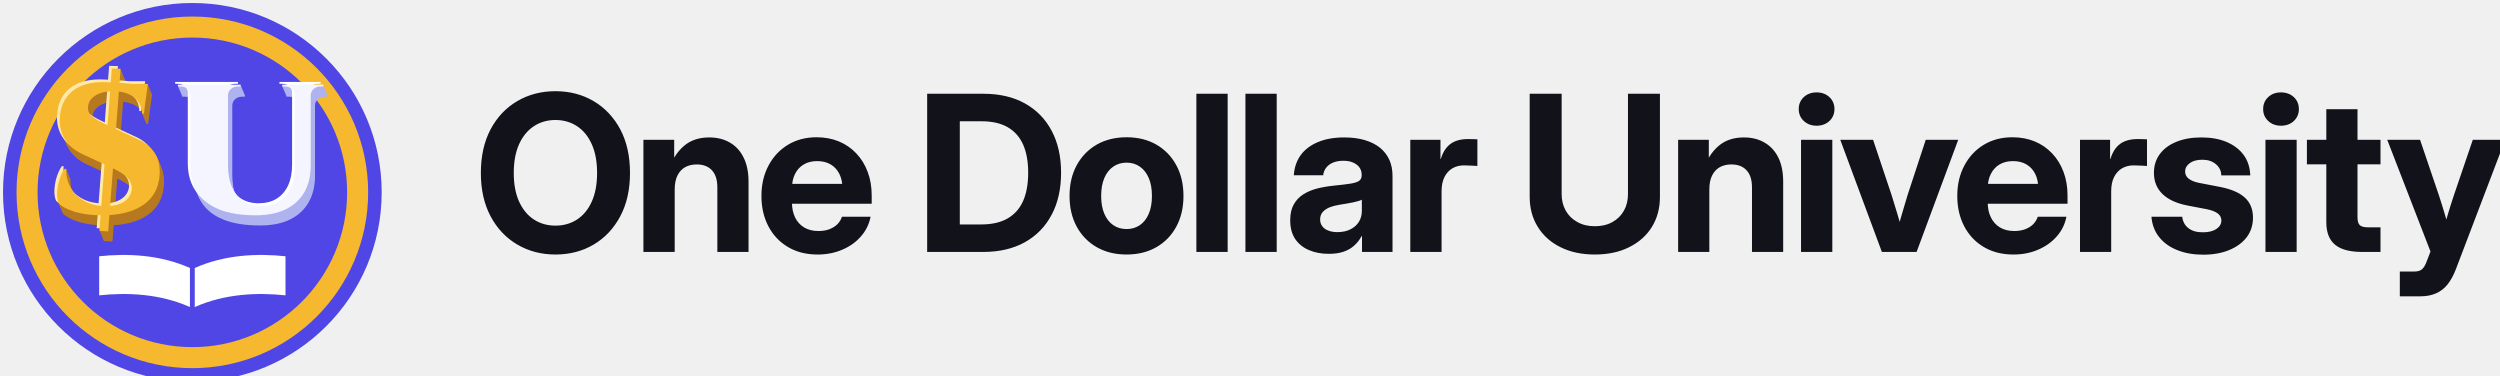
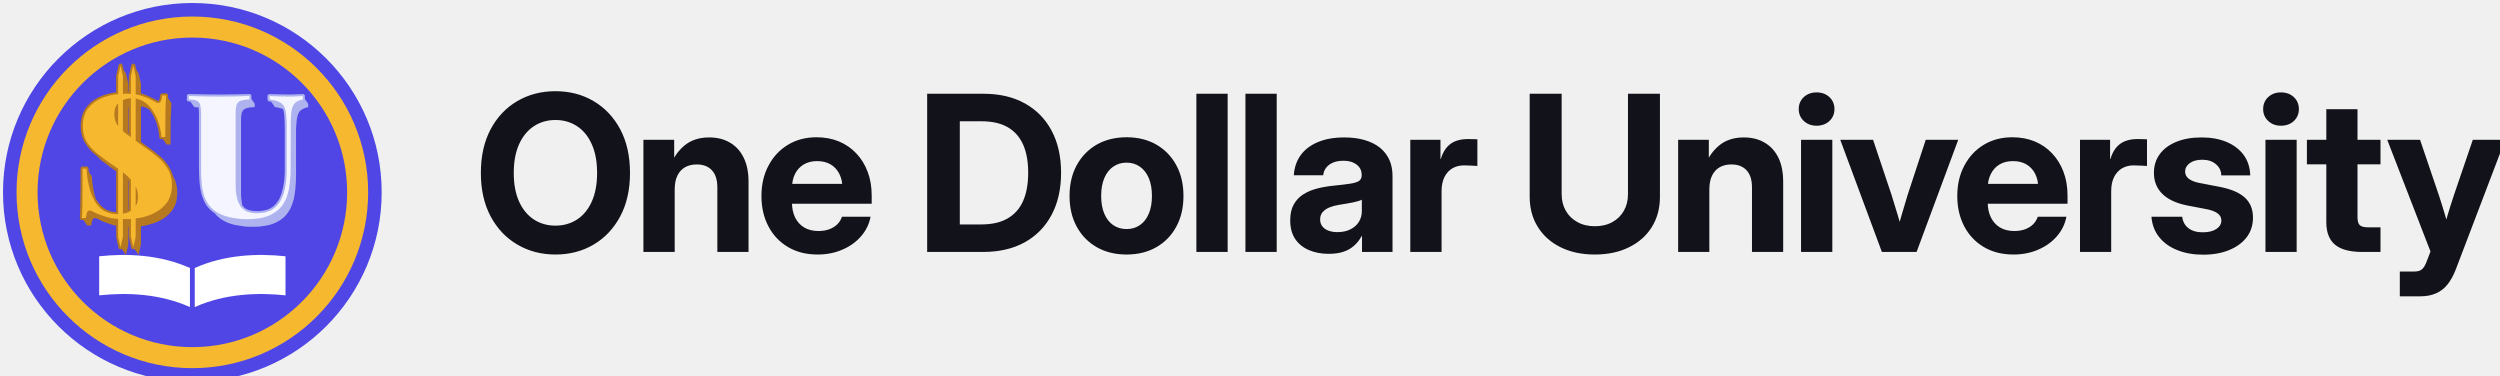
<svg xmlns="http://www.w3.org/2000/svg" viewBox="0 0 266.19 40" width="266.19" height="40">
  <g transform="translate(0 0) scale(0.16)">
    <circle cx="128" cy="128" r="126" fill="#4F46E5" />
    <circle cx="128" cy="128" r="110" fill="none" stroke="#F5B82E" stroke-width="14" />
-     <path d="M71.18 61.41Q73.86 61.41 78.37 61.66Q82.87 61.9 87.74 62.33Q92.61 62.75 96.26 63.18Q99.92 63.6 101.01 64.09L98.58 82.48H97.36Q97.36 75.78 92.18 71.64Q87.01 67.5 78 67.5Q73.01 67.5 69.42 68.84Q65.83 70.18 63.76 72.43Q61.69 74.68 61.44 77.73Q61.08 82.11 64.42 84.55Q67.77 86.98 72.28 89.05L95.05 99.64Q101.86 102.69 105.76 108.53Q109.66 114.38 109.05 123.26Q108.2 136.29 98.15 143.17Q88.11 150.05 70.82 150.05Q60.22 150.05 52.68 147.74Q45.13 145.42 41.96 142.14Q40.62 139.09 40.87 134.71Q41.11 130.33 42.51 126Q43.91 121.68 45.86 119.12H46.95Q46.59 125.45 49.63 131.18Q52.68 136.9 58.76 140.43Q64.85 143.96 73.37 143.96Q79.22 143.96 83.05 142.26Q86.89 140.55 88.71 137.81Q90.54 135.07 90.54 132.03Q90.54 128.13 87.56 124.97Q84.58 121.8 77.64 118.64L57.79 109.38Q49.39 105.49 45.55 98.67Q41.72 91.85 42.81 83.21Q43.67 76.15 47.32 71.27Q50.97 66.4 57 63.91Q63.02 61.41 71.18 61.41ZM101.26 62.63 100.89 65.19H83.24V62.63ZM77.27 52.4 83.11 52.53 74.83 160.76 68.99 160.4Z" fill="#B7791F" />
-     <path d="M70.87 60.66Q73.54 60.66 78.05 60.9Q82.55 61.15 87.42 61.57Q92.29 62 95.95 62.43Q99.6 62.85 100.7 63.34L98.26 81.72H97.04Q97.04 75.03 91.87 70.89Q86.69 66.75 77.68 66.75Q72.69 66.75 69.1 68.09Q65.51 69.43 63.44 71.68Q61.37 73.93 61.13 76.98Q60.76 81.36 64.11 83.79Q67.46 86.23 71.96 88.3L94.73 98.89Q101.55 101.93 105.44 107.78Q109.34 113.62 108.73 122.51Q107.88 135.54 97.83 142.42Q87.79 149.3 70.5 149.3Q59.91 149.3 52.36 146.98Q44.81 144.67 41.65 141.38Q40.31 138.34 40.55 133.96Q40.79 129.57 42.19 125.25Q43.59 120.93 45.54 118.37H46.64Q46.27 124.7 49.32 130.42Q52.36 136.15 58.45 139.68Q64.54 143.21 73.06 143.21Q78.9 143.21 82.74 141.5Q86.57 139.8 88.4 137.06Q90.22 134.32 90.22 131.28Q90.22 127.38 87.24 124.22Q84.26 121.05 77.32 117.88L57.47 108.63Q49.07 104.73 45.24 97.92Q41.4 91.1 42.5 82.45Q43.35 75.39 47 70.52Q50.66 65.65 56.68 63.16Q62.71 60.66 70.87 60.66ZM100.94 61.88 100.57 64.43H82.92V61.88ZM76.95 51.65 82.8 51.77 74.52 160.01 68.67 159.65Z" fill="#B7791F" />
-     <path d="M70.55 59.91Q73.23 59.91 77.73 60.15Q82.24 60.39 87.11 60.82Q91.98 61.25 95.63 61.67Q99.28 62.1 100.38 62.59L97.94 80.97H96.73Q96.73 74.27 91.55 70.14Q86.38 66 77.37 66Q72.38 66 68.78 67.33Q65.19 68.67 63.12 70.93Q61.05 73.18 60.81 76.22Q60.44 80.61 63.79 83.04Q67.14 85.48 71.65 87.55L94.41 98.14Q101.23 101.18 105.13 107.03Q109.02 112.87 108.42 121.76Q107.56 134.79 97.52 141.66Q87.47 148.54 70.18 148.54Q59.59 148.54 52.04 146.23Q44.5 143.92 41.33 140.63Q39.99 137.59 40.23 133.2Q40.48 128.82 41.88 124.5Q43.28 120.18 45.23 117.62H46.32Q45.96 123.95 49 129.67Q52.04 135.39 58.13 138.93Q64.22 142.46 72.74 142.46Q78.59 142.46 82.42 140.75Q86.26 139.05 88.08 136.31Q89.91 133.57 89.91 130.52Q89.91 126.63 86.93 123.46Q83.94 120.3 77 117.13L57.16 107.88Q48.76 103.98 44.92 97.16Q41.09 90.35 42.18 81.7Q43.03 74.64 46.69 69.77Q50.34 64.9 56.37 62.4Q62.39 59.91 70.55 59.91ZM100.62 61.13 100.26 63.68H82.6V61.13ZM76.64 50.9 82.48 51.02 74.2 159.26 68.36 158.89Z" fill="#B7791F" />
-     <path d="M70.23 59.16Q72.91 59.16 77.42 59.4Q81.92 59.64 86.79 60.07Q91.66 60.49 95.32 60.92Q98.97 61.35 100.06 61.83L97.63 80.22H96.41Q96.41 73.52 91.24 69.38Q86.06 65.24 77.05 65.24Q72.06 65.24 68.47 66.58Q64.88 67.92 62.81 70.17Q60.74 72.43 60.49 75.47Q60.13 79.85 63.48 82.29Q66.83 84.72 71.33 86.79L94.1 97.39Q100.92 100.43 104.81 106.27Q108.71 112.12 108.1 121.01Q107.25 134.03 97.2 140.91Q87.16 147.79 69.87 147.79Q59.28 147.79 51.73 145.48Q44.18 143.16 41.01 139.88Q39.67 136.83 39.92 132.45Q40.16 128.07 41.56 123.75Q42.96 119.42 44.91 116.87H46.01Q45.64 123.2 48.68 128.92Q51.73 134.64 57.82 138.17Q63.9 141.7 72.43 141.7Q78.27 141.7 82.1 140Q85.94 138.29 87.77 135.56Q89.59 132.82 89.59 129.77Q89.59 125.88 86.61 122.71Q83.63 119.54 76.69 116.38L56.84 107.13Q48.44 103.23 44.61 96.41Q40.77 89.59 41.87 80.95Q42.72 73.89 46.37 69.02Q50.02 64.15 56.05 61.65Q62.08 59.16 70.23 59.16ZM100.31 60.37 99.94 62.93H82.29V60.37ZM76.32 50.15 82.17 50.27 73.89 158.51 68.04 158.14Z" fill="#B7791F" />
-     <path d="M69.92 58.4Q72.6 58.4 77.1 58.65Q81.61 58.89 86.48 59.32Q91.35 59.74 95 60.17Q98.65 60.59 99.75 61.08L97.31 79.47H96.09Q96.09 72.77 90.92 68.63Q85.75 64.49 76.74 64.49Q71.74 64.49 68.15 65.83Q64.56 67.17 62.49 69.42Q60.42 71.67 60.18 74.72Q59.81 79.1 63.16 81.54Q66.51 83.97 71.01 86.04L93.78 96.63Q100.6 99.68 104.5 105.52Q108.39 111.37 107.78 120.25Q106.93 133.28 96.89 140.16Q86.84 147.04 69.55 147.04Q58.96 147.04 51.41 144.73Q43.86 142.41 40.7 139.13Q39.36 136.08 39.6 131.7Q39.85 127.32 41.25 122.99Q42.65 118.67 44.59 116.11H45.69Q45.32 122.44 48.37 128.17Q51.41 133.89 57.5 137.42Q63.59 140.95 72.11 140.95Q77.95 140.95 81.79 139.25Q85.62 137.54 87.45 134.8Q89.28 132.06 89.28 129.02Q89.28 125.12 86.29 121.96Q83.31 118.79 76.37 115.63L56.53 106.37Q48.12 102.48 44.29 95.66Q40.45 88.84 41.55 80.2Q42.4 73.14 46.05 68.26Q49.71 63.39 55.73 60.9Q61.76 58.4 69.92 58.4ZM99.99 59.62 99.63 62.18H81.97V59.62ZM76.01 49.39 81.85 49.52 73.57 157.75 67.73 157.39Z" fill="#B7791F" />
-     <path d="M69.6 57.65Q72.28 57.65 76.79 57.89Q81.29 58.14 86.16 58.56Q91.03 58.99 94.68 59.42Q98.34 59.84 99.43 60.33L97 78.71H95.78Q95.78 72.02 90.6 67.88Q85.43 63.74 76.42 63.74Q71.43 63.74 67.84 65.08Q64.24 66.42 62.18 68.67Q60.11 70.92 59.86 73.97Q59.5 78.35 62.84 80.78Q66.19 83.22 70.7 85.29L93.47 95.88Q100.28 98.92 104.18 104.77Q108.08 110.61 107.47 119.5Q106.61 132.53 96.57 139.41Q86.53 146.29 69.24 146.29Q58.64 146.29 51.1 143.97Q43.55 141.66 40.38 138.37Q39.04 135.33 39.29 130.95Q39.53 126.56 40.93 122.24Q42.33 117.92 44.28 115.36H45.37Q45.01 121.69 48.05 127.41Q51.1 133.14 57.18 136.67Q63.27 140.2 71.79 140.2Q77.64 140.2 81.47 138.49Q85.31 136.79 87.13 134.05Q88.96 131.31 88.96 128.27Q88.96 124.37 85.98 121.21Q82.99 118.04 76.05 114.87L56.21 105.62Q47.81 101.72 43.97 94.91Q40.14 88.09 41.23 79.44Q42.09 72.38 45.74 67.51Q49.39 62.64 55.42 60.15Q61.44 57.65 69.6 57.65ZM99.67 58.87 99.31 61.42H81.66V58.87ZM75.69 48.64 81.53 48.76 73.25 157 67.41 156.64Z" fill="#B7791F" />
-     <path d="M69.29 56.9Q71.96 56.9 76.47 57.14Q80.97 57.38 85.84 57.81Q90.71 58.24 94.37 58.66Q98.02 59.09 99.12 59.58L96.68 77.96H95.46Q95.46 71.26 90.29 67.13Q85.11 62.99 76.1 62.99Q71.11 62.99 67.52 64.32Q63.93 65.66 61.86 67.92Q59.79 70.17 59.55 73.21Q59.18 77.6 62.53 80.03Q65.88 82.47 70.38 84.54L93.15 95.13Q99.97 98.17 103.86 104.02Q107.76 109.86 107.15 118.75Q106.3 131.78 96.25 138.65Q86.21 145.53 68.92 145.53Q58.33 145.53 50.78 143.22Q43.23 140.91 40.07 137.62Q38.73 134.58 38.97 130.19Q39.21 125.81 40.61 121.49Q42.01 117.17 43.96 114.61H45.06Q44.69 120.94 47.74 126.66Q50.78 132.38 56.87 135.92Q62.95 139.45 71.48 139.45Q77.32 139.45 81.16 137.74Q84.99 136.04 86.82 133.3Q88.64 130.56 88.64 127.51Q88.64 123.62 85.66 120.45Q82.68 117.29 75.74 114.12L55.89 104.87Q47.49 100.97 43.66 94.15Q39.82 87.34 40.92 78.69Q41.77 71.63 45.42 66.76Q49.07 61.89 55.1 59.39Q61.13 56.9 69.29 56.9ZM99.36 58.12 98.99 60.67H81.34V58.12ZM75.37 47.89 81.22 48.01 72.94 156.25 67.09 155.88Z" fill="#B7791F" />
-     <path d="M68.97 56.15Q71.65 56.15 76.15 56.39Q80.66 56.63 85.53 57.06Q90.4 57.48 94.05 57.91Q97.7 58.34 98.8 58.82L96.36 77.21H95.15Q95.15 70.51 89.97 66.37Q84.8 62.23 75.79 62.23Q70.8 62.23 67.2 63.57Q63.61 64.91 61.54 67.16Q59.47 69.42 59.23 72.46Q58.86 76.84 62.21 79.28Q65.56 81.71 70.07 83.78L92.83 94.38Q99.65 97.42 103.55 103.26Q107.44 109.11 106.84 118Q105.98 131.02 95.94 137.9Q85.89 144.78 68.6 144.78Q58.01 144.78 50.46 142.47Q42.91 140.15 39.75 136.87Q38.41 133.82 38.65 129.44Q38.9 125.06 40.3 120.74Q41.7 116.41 43.65 113.86H44.74Q44.38 120.19 47.42 125.91Q50.46 131.63 56.55 135.16Q62.64 138.69 71.16 138.69Q77.01 138.69 80.84 136.99Q84.68 135.28 86.5 132.55Q88.33 129.81 88.33 126.76Q88.33 122.87 85.35 119.7Q82.36 116.53 75.42 113.37L55.58 104.12Q47.18 100.22 43.34 93.4Q39.51 86.58 40.6 77.94Q41.45 70.88 45.11 66.01Q48.76 61.14 54.79 58.64Q60.81 56.15 68.97 56.15ZM99.04 57.36 98.68 59.92H81.02V57.36ZM75.06 47.14 80.9 47.26 72.62 155.5 66.78 155.13Z" fill="#B7791F" />
-     <path d="M68.65 55.39Q71.33 55.39 75.84 55.64Q80.34 55.88 85.21 56.31Q90.08 56.73 93.73 57.16Q97.39 57.58 98.48 58.07L96.05 76.46H94.83Q94.83 69.76 89.66 65.62Q84.48 61.48 75.47 61.48Q70.48 61.48 66.89 62.82Q63.3 64.16 61.23 66.41Q59.16 68.66 58.91 71.71Q58.55 76.09 61.9 78.53Q65.24 80.96 69.75 83.03L92.52 93.62Q99.34 96.67 103.23 102.51Q107.13 108.36 106.52 117.24Q105.67 130.27 95.62 137.15Q85.58 144.03 68.29 144.03Q57.7 144.03 50.15 141.72Q42.6 139.4 39.43 136.12Q38.09 133.07 38.34 128.69Q38.58 124.31 39.98 119.98Q41.38 115.66 43.33 113.1H44.43Q44.06 119.43 47.1 125.16Q50.15 130.88 56.24 134.41Q62.32 137.94 70.85 137.94Q76.69 137.94 80.52 136.24Q84.36 134.53 86.19 131.79Q88.01 129.05 88.01 126.01Q88.01 122.11 85.03 118.95Q82.05 115.78 75.11 112.62L55.26 103.36Q46.86 99.47 43.02 92.65Q39.19 85.83 40.29 77.19Q41.14 70.13 44.79 65.25Q48.44 60.38 54.47 57.89Q60.5 55.39 68.65 55.39ZM98.73 56.61 98.36 59.17H80.71V56.61ZM74.74 46.38 80.59 46.51 72.31 154.74 66.46 154.38Z" fill="#B7791F" />
-     <path d="M66.53 52.83Q69.21 52.83 73.72 53.08Q78.22 53.32 83.09 53.75Q87.96 54.17 91.61 54.6Q95.27 55.03 96.36 55.51L93.93 73.9H92.71Q92.71 67.2 87.53 63.06Q82.36 58.92 73.35 58.92Q68.36 58.92 64.77 60.26Q61.17 61.6 59.1 63.85Q57.04 66.11 56.79 69.15Q56.43 73.53 59.77 75.97Q63.12 78.4 67.63 80.47L90.4 91.06Q97.21 94.11 101.11 99.95Q105.01 105.8 104.4 114.68Q103.54 127.71 93.5 134.59Q83.46 141.47 66.17 141.47Q55.57 141.47 48.03 139.16Q40.48 136.84 37.31 133.56Q35.97 130.51 36.22 126.13Q36.46 121.75 37.86 117.42Q39.26 113.1 41.21 110.55H42.3Q41.94 116.88 44.98 122.6Q48.03 128.32 54.11 131.85Q60.2 135.38 68.72 135.38Q74.57 135.38 78.4 133.68Q82.24 131.97 84.06 129.23Q85.89 126.49 85.89 123.45Q85.89 119.55 82.91 116.39Q79.92 113.22 72.98 110.06L53.14 100.81Q44.74 96.91 40.9 90.09Q37.07 83.27 38.16 74.63Q39.02 67.57 42.67 62.7Q46.32 57.83 52.35 55.33Q58.37 52.83 66.53 52.83ZM96.6 54.05 96.24 56.61H78.59V54.05ZM72.62 43.82 78.46 43.95 70.18 152.18 64.34 151.82Z" fill="#FFE9A8" />
-     <path d="M68.34 54.64Q71.02 54.64 75.52 54.88Q80.03 55.13 84.9 55.55Q89.77 55.98 93.42 56.41Q97.07 56.83 98.17 57.32L95.73 75.7H94.51Q94.51 69.01 89.34 64.87Q84.17 60.73 75.16 60.73Q70.16 60.73 66.57 62.07Q62.98 63.41 60.91 65.66Q58.84 67.91 58.6 70.96Q58.23 75.34 61.58 77.77Q64.93 80.21 69.43 82.28L92.2 92.87Q99.02 95.91 102.92 101.76Q106.81 107.6 106.2 116.49Q105.35 129.52 95.31 136.4Q85.26 143.28 67.97 143.28Q57.38 143.28 49.83 140.96Q42.28 138.65 39.12 135.36Q37.78 132.32 38.02 127.94Q38.26 123.55 39.67 119.23Q41.07 114.91 43.01 112.35H44.11Q43.74 118.68 46.79 124.4Q49.83 130.13 55.92 133.66Q62.01 137.19 70.53 137.19Q76.37 137.19 80.21 135.48Q84.04 133.78 85.87 131.04Q87.7 128.3 87.7 125.26Q87.7 121.36 84.71 118.2Q81.73 115.03 74.79 111.86L54.94 102.61Q46.54 98.71 42.71 91.9Q38.87 85.08 39.97 76.43Q40.82 69.37 44.47 64.5Q48.13 59.63 54.15 57.14Q60.18 54.64 68.34 54.64ZM98.41 55.86 98.05 58.41H80.39V55.86ZM74.43 45.63 80.27 45.75 71.99 153.99 66.15 153.63Z" fill="#F5B82E" />
-     <path d="M154.58 63.12V116.69Q154.58 125.21 157.26 131.3Q159.94 137.39 164.87 140.61Q169.8 143.84 176.74 143.84Q183.8 143.84 188.73 140.8Q193.67 137.75 196.34 132.03Q199.02 126.31 199.02 118.27V63.12H209.62V117.05Q209.62 127.28 205.35 134.71Q201.09 142.14 192.94 146.09Q184.78 150.05 173.09 150.05Q158.24 150.05 148.56 146.09Q138.88 142.14 134.25 134.77Q129.62 127.4 129.62 117.18V63.12ZM129.99 63.12V70.42H129.62Q129.62 67.74 127.74 66.04Q125.85 64.34 123.17 64.34Q123.17 64.34 122.2 64.34Q121.22 64.34 121.22 64.34V63.12ZM162.98 63.12V64.34Q162.98 64.34 162.01 64.34Q161.04 64.34 161.04 64.34Q158.36 64.34 156.47 66.04Q154.58 67.74 154.58 70.42H154.34V63.12ZM199.39 63.12V70.42H199.02Q199.02 67.74 197.14 66.04Q195.25 64.34 192.57 64.34Q192.57 64.34 191.6 64.34Q190.62 64.34 190.62 64.34V63.12ZM218.02 63.12V64.34Q218.02 64.34 217.04 64.34Q216.07 64.34 216.07 64.34Q213.39 64.34 211.5 66.04Q209.62 67.74 209.62 70.42H209.37V63.12Z" fill="#AEB2EE" />
-     <path d="M154.27 62.36V115.94Q154.27 124.46 156.95 130.55Q159.62 136.63 164.55 139.86Q169.49 143.09 176.43 143.09Q183.49 143.09 188.42 140.04Q193.35 137 196.03 131.28Q198.71 125.55 198.71 117.52V62.36H209.3V116.3Q209.3 126.53 205.04 133.96Q200.78 141.38 192.62 145.34Q184.46 149.3 172.77 149.3Q157.92 149.3 148.24 145.34Q138.56 141.38 133.93 134.02Q129.31 126.65 129.31 116.42V62.36ZM129.67 62.36V69.67H129.31Q129.31 66.99 127.42 65.29Q125.53 63.58 122.85 63.58Q122.85 63.58 121.88 63.58Q120.91 63.58 120.91 63.58V62.36ZM162.67 62.36V63.58Q162.67 63.58 161.69 63.58Q160.72 63.58 160.72 63.58Q158.04 63.58 156.15 65.29Q154.27 66.99 154.27 69.67H154.02V62.36ZM199.07 62.36V69.67H198.71Q198.71 66.99 196.82 65.29Q194.93 63.58 192.25 63.58Q192.25 63.58 191.28 63.58Q190.31 63.58 190.31 63.58V62.36ZM217.7 62.36V63.58Q217.7 63.58 216.73 63.58Q215.75 63.58 215.75 63.58Q213.07 63.58 211.19 65.29Q209.3 66.99 209.3 69.67H209.06V62.36Z" fill="#AEB2EE" />
-     <path d="M153.95 61.61V115.18Q153.95 123.71 156.63 129.79Q159.31 135.88 164.24 139.11Q169.17 142.33 176.11 142.33Q183.17 142.33 188.1 139.29Q193.03 136.25 195.71 130.52Q198.39 124.8 198.39 116.77V61.61H208.98V115.55Q208.98 125.78 204.72 133.2Q200.46 140.63 192.3 144.59Q184.15 148.54 172.46 148.54Q157.6 148.54 147.92 144.59Q138.24 140.63 133.62 133.26Q128.99 125.9 128.99 115.67V61.61ZM129.36 61.61V68.92H128.99Q128.99 66.24 127.1 64.53Q125.22 62.83 122.54 62.83Q122.54 62.83 121.56 62.83Q120.59 62.83 120.59 62.83V61.61ZM162.35 61.61V62.83Q162.35 62.83 161.38 62.83Q160.4 62.83 160.4 62.83Q157.73 62.83 155.84 64.53Q153.95 66.24 153.95 68.92H153.71V61.61ZM198.76 61.61V68.92H198.39Q198.39 66.24 196.5 64.53Q194.62 62.83 191.94 62.83Q191.94 62.83 190.96 62.83Q189.99 62.83 189.99 62.83V61.61ZM217.38 61.61V62.83Q217.38 62.83 216.41 62.83Q215.44 62.83 215.44 62.83Q212.76 62.83 210.87 64.53Q208.98 66.24 208.98 68.92H208.74V61.61Z" fill="#AEB2EE" />
-     <path d="M153.63 60.86V114.43Q153.63 122.95 156.31 129.04Q158.99 135.13 163.92 138.36Q168.85 141.58 175.79 141.58Q182.86 141.58 187.79 138.54Q192.72 135.49 195.4 129.77Q198.07 124.05 198.07 116.01V60.86H208.67V114.8Q208.67 125.02 204.41 132.45Q200.14 139.88 191.99 143.83Q183.83 147.79 172.14 147.79Q157.29 147.79 147.61 143.83Q137.93 139.88 133.3 132.51Q128.68 125.15 128.68 114.92V60.86ZM129.04 60.86V68.17H128.68Q128.68 65.49 126.79 63.78Q124.9 62.08 122.22 62.08Q122.22 62.08 121.25 62.08Q120.27 62.08 120.27 62.08V60.86ZM162.04 60.86V62.08Q162.04 62.08 161.06 62.08Q160.09 62.08 160.09 62.08Q157.41 62.08 155.52 63.78Q153.63 65.49 153.63 68.17H153.39V60.86ZM198.44 60.86V68.17H198.07Q198.07 65.49 196.19 63.78Q194.3 62.08 191.62 62.08Q191.62 62.08 190.65 62.08Q189.67 62.08 189.67 62.08V60.86ZM217.07 60.86V62.08Q217.07 62.08 216.09 62.08Q215.12 62.08 215.12 62.08Q212.44 62.08 210.55 63.78Q208.67 65.49 208.67 68.17H208.42V60.86Z" fill="#AEB2EE" />
-     <path d="M153.32 60.11V113.68Q153.32 122.2 156 128.29Q158.68 134.38 163.61 137.6Q168.54 140.83 175.48 140.83Q182.54 140.83 187.47 137.79Q192.4 134.74 195.08 129.02Q197.76 123.3 197.76 115.26V60.11H208.35V114.04Q208.35 124.27 204.09 131.7Q199.83 139.13 191.67 143.08Q183.51 147.04 171.83 147.04Q156.97 147.04 147.29 143.08Q137.61 139.13 132.99 131.76Q128.36 124.39 128.36 114.17V60.11ZM128.72 60.11V67.41H128.36Q128.36 64.73 126.47 63.03Q124.59 61.33 121.91 61.33Q121.91 61.33 120.93 61.33Q119.96 61.33 119.96 61.33V60.11ZM161.72 60.11V61.33Q161.72 61.33 160.75 61.33Q159.77 61.33 159.77 61.33Q157.09 61.33 155.21 63.03Q153.32 64.73 153.32 67.41H153.08V60.11ZM198.12 60.11V67.41H197.76Q197.76 64.73 195.87 63.03Q193.98 61.33 191.31 61.33Q191.31 61.33 190.33 61.33Q189.36 61.33 189.36 61.33V60.11ZM216.75 60.11V61.33Q216.75 61.33 215.78 61.33Q214.8 61.33 214.8 61.33Q212.13 61.33 210.24 63.03Q208.35 64.73 208.35 67.41H208.11V60.11Z" fill="#AEB2EE" />
-     <path d="M153 59.35V112.93Q153 121.45 155.68 127.54Q158.36 133.62 163.29 136.85Q168.22 140.08 175.16 140.08Q182.22 140.08 187.15 137.03Q192.09 133.99 194.76 128.27Q197.44 122.54 197.44 114.51V59.35H208.03V113.29Q208.03 123.52 203.77 130.95Q199.51 138.37 191.35 142.33Q183.2 146.29 171.51 146.29Q156.66 146.29 146.98 142.33Q137.3 138.37 132.67 131.01Q128.04 123.64 128.04 113.41V59.35ZM128.41 59.35V66.66H128.04Q128.04 63.98 126.16 62.28Q124.27 60.57 121.59 60.57Q121.59 60.57 120.62 60.57Q119.64 60.57 119.64 60.57V59.35ZM161.4 59.35V60.57Q161.4 60.57 160.43 60.57Q159.46 60.57 159.46 60.57Q156.78 60.57 154.89 62.28Q153 63.98 153 66.66H152.76V59.35ZM197.81 59.35V66.66H197.44Q197.44 63.98 195.56 62.28Q193.67 60.57 190.99 60.57Q190.99 60.57 190.02 60.57Q189.04 60.57 189.04 60.57V59.35ZM216.44 59.35V60.57Q216.44 60.57 215.46 60.57Q214.49 60.57 214.49 60.57Q211.81 60.57 209.92 62.28Q208.03 63.98 208.03 66.66H207.79V59.35Z" fill="#AEB2EE" />
-     <path d="M152.69 58.6V112.17Q152.69 120.7 155.37 126.78Q158.04 132.87 162.97 136.1Q167.91 139.32 174.85 139.32Q181.91 139.32 186.84 136.28Q191.77 133.24 194.45 127.51Q197.13 121.79 197.13 113.76V58.6H207.72V112.54Q207.72 122.77 203.46 130.19Q199.2 137.62 191.04 141.58Q182.88 145.53 171.19 145.53Q156.34 145.53 146.66 141.58Q136.98 137.62 132.35 130.25Q127.73 122.89 127.73 112.66V58.6ZM128.09 58.6V65.91H127.73Q127.73 63.23 125.84 61.52Q123.95 59.82 121.27 59.82Q121.27 59.82 120.3 59.82Q119.33 59.82 119.33 59.82V58.6ZM161.09 58.6V59.82Q161.09 59.82 160.11 59.82Q159.14 59.82 159.14 59.82Q156.46 59.82 154.57 61.52Q152.69 63.23 152.69 65.91H152.44V58.6ZM197.49 58.6V65.91H197.13Q197.13 63.23 195.24 61.52Q193.35 59.82 190.67 59.82Q190.67 59.82 189.7 59.82Q188.73 59.82 188.73 59.82V58.6ZM216.12 58.6V59.82Q216.12 59.82 215.15 59.82Q214.17 59.82 214.17 59.82Q211.49 59.82 209.61 61.52Q207.72 63.23 207.72 65.91H207.48V58.6Z" fill="#AEB2EE" />
-     <path d="M152.37 57.85V111.42Q152.37 119.94 155.05 126.03Q157.73 132.12 162.66 135.35Q167.59 138.57 174.53 138.57Q181.59 138.57 186.52 135.53Q191.45 132.48 194.13 126.76Q196.81 121.04 196.81 113V57.85H207.4V111.79Q207.4 122.01 203.14 129.44Q198.88 136.87 190.72 140.82Q182.57 144.78 170.88 144.78Q156.02 144.78 146.34 140.82Q136.66 136.87 132.04 129.5Q127.41 122.14 127.41 111.91V57.85ZM127.78 57.85V65.16H127.41Q127.41 62.48 125.52 60.77Q123.64 59.07 120.96 59.07Q120.96 59.07 119.98 59.07Q119.01 59.07 119.01 59.07V57.85ZM160.77 57.85V59.07Q160.77 59.07 159.8 59.07Q158.82 59.07 158.82 59.07Q156.14 59.07 154.26 60.77Q152.37 62.48 152.37 65.16H152.13V57.85ZM197.18 57.85V65.16H196.81Q196.81 62.48 194.92 60.77Q193.04 59.07 190.36 59.07Q190.36 59.07 189.38 59.07Q188.41 59.07 188.41 59.07V57.85ZM215.8 57.85V59.07Q215.8 59.07 214.83 59.07Q213.86 59.07 213.86 59.07Q211.18 59.07 209.29 60.77Q207.4 62.48 207.4 65.16H207.16V57.85Z" fill="#AEB2EE" />
-     <path d="M152.05 57.1V110.67Q152.05 119.19 154.73 125.28Q157.41 131.37 162.34 134.59Q167.27 137.82 174.21 137.82Q181.28 137.82 186.21 134.78Q191.14 131.73 193.82 126.01Q196.49 120.29 196.49 112.25V57.1H207.09V111.03Q207.09 121.26 202.83 128.69Q198.56 136.12 190.41 140.07Q182.25 144.03 170.56 144.03Q155.71 144.03 146.03 140.07Q136.35 136.12 131.72 128.75Q127.1 121.38 127.1 111.16V57.1ZM127.46 57.1V64.4H127.1Q127.1 61.72 125.21 60.02Q123.32 58.32 120.64 58.32Q120.64 58.32 119.67 58.32Q118.69 58.32 118.69 58.32V57.1ZM160.46 57.1V58.32Q160.46 58.32 159.48 58.32Q158.51 58.32 158.51 58.32Q155.83 58.32 153.94 60.02Q152.05 61.72 152.05 64.4H151.81V57.1ZM196.86 57.1V64.4H196.49Q196.49 61.72 194.61 60.02Q192.72 58.32 190.04 58.32Q190.04 58.32 189.07 58.32Q188.09 58.32 188.09 58.32V57.1ZM215.49 57.1V58.32Q215.49 58.32 214.51 58.32Q213.54 58.32 213.54 58.32Q210.86 58.32 208.97 60.02Q207.09 61.72 207.09 64.4H206.84V57.1Z" fill="#AEB2EE" />
-     <path d="M149.93 54.54V108.11Q149.93 116.63 152.61 122.72Q155.29 128.81 160.22 132.03Q165.15 135.26 172.09 135.26Q179.15 135.26 184.08 132.22Q189.02 129.17 191.69 123.45Q194.37 117.73 194.37 109.69V54.54H204.96V108.48Q204.96 118.7 200.7 126.13Q196.44 133.56 188.28 137.51Q180.13 141.47 168.44 141.47Q153.59 141.47 143.91 137.51Q134.23 133.56 129.6 126.19Q124.97 118.82 124.97 108.6V54.54ZM125.34 54.54V61.84H124.97Q124.97 59.17 123.09 57.46Q121.2 55.76 118.52 55.76Q118.52 55.76 117.55 55.76Q116.57 55.76 116.57 55.76V54.54ZM158.33 54.54V55.76Q158.33 55.76 157.36 55.76Q156.39 55.76 156.39 55.76Q153.71 55.76 151.82 57.46Q149.93 59.17 149.93 61.84H149.69V54.54ZM194.74 54.54V61.84H194.37Q194.37 59.17 192.49 57.46Q190.6 55.76 187.92 55.76Q187.92 55.76 186.95 55.76Q185.97 55.76 185.97 55.76V54.54ZM213.37 54.54V55.76Q213.37 55.76 212.39 55.76Q211.42 55.76 211.42 55.76Q208.74 55.76 206.85 57.46Q204.96 59.17 204.96 61.84H204.72V54.54Z" fill="#FFFFFF" />
-     <path d="M151.74 56.34V109.92Q151.74 118.44 154.42 124.53Q157.1 130.61 162.03 133.84Q166.96 137.07 173.9 137.07Q180.96 137.07 185.89 134.02Q190.82 130.98 193.5 125.26Q196.18 119.53 196.18 111.5V56.34H206.77V110.28Q206.77 120.51 202.51 127.94Q198.25 135.36 190.09 139.32Q181.93 143.28 170.24 143.28Q155.39 143.28 145.71 139.32Q136.03 135.36 131.41 128Q126.78 120.63 126.78 110.4V56.34ZM127.14 56.34V63.65H126.78Q126.78 60.97 124.89 59.27Q123 57.56 120.33 57.56Q120.33 57.56 119.35 57.56Q118.38 57.56 118.38 57.56V56.34ZM160.14 56.34V57.56Q160.14 57.56 159.17 57.56Q158.19 57.56 158.19 57.56Q155.51 57.56 153.63 59.27Q151.74 60.97 151.74 63.65H151.49V56.34ZM196.54 56.34V63.65H196.18Q196.18 60.97 194.29 59.27Q192.4 57.56 189.73 57.56Q189.73 57.56 188.75 57.56Q187.78 57.56 187.78 57.56V56.34ZM215.17 56.34V57.56Q215.17 57.56 214.2 57.56Q213.22 57.56 213.22 57.56Q210.55 57.56 208.66 59.27Q206.77 60.97 206.77 63.65H206.53V56.34Z" fill="#F4F5FF" />
+     <path d="M77.3 61.4L77.3 50.4L78.9 43.3L79.0 43.0L79.4 42.6L79.8 42.4L80.0 42.3L80.4 42.3L80.7 42.4L81.0 42.6L81.2 42.7L81.4 43.0L81.5 43.3L82.3 46.7L82.9 47.5L83.0 47.6L83.1 47.8L83.2 48.0L83.3 48.1L83.4 48.3L83.6 48.4L83.6 48.6L83.8 48.7L85.4 55.7L85.4 61.0L85.7 61.0L85.8 50.4L87.4 43.2L87.6 42.9L88.0 42.5L88.5 42.3L88.9 42.3L89.1 42.4L89.5 42.6L89.9 43.0L90.0 43.3L90.8 46.7L90.9 46.8L91.0 47.0L91.1 47.1L91.2 47.3L91.4 47.5L91.4 47.6L91.6 47.8L91.6 48.0L92.2 48.7L93.8 55.7L93.8 62.1L95.8 62.8L98.4 63.8L100.7 64.9L104.4 66.8L105.0 67.0L105.4 67.1L105.6 67.1L105.7 67.0L106.0 66.3L106.3 65.1L106.6 63.2L106.8 62.8L107.0 62.5L107.3 62.3L107.8 62.1L110.6 62.1L111.0 62.2L111.3 62.4L111.5 62.5L111.7 62.8L111.9 63.1L111.9 63.5L111.8 65.3L112.1 65.7L112.2 65.9L112.3 66.0L112.4 66.2L112.6 66.3L112.6 66.5L112.8 66.6L112.8 66.8L113.0 67.0L113.1 67.2L113.2 67.3L113.3 67.5L113.4 67.6L113.5 67.8L113.7 67.9L113.7 68.1L113.9 68.2L114.0 68.4L114.1 68.6L113.8 75.2L113.6 79.3L113.5 96.2L110.9 96.2L110.9 96.0L110.7 95.9L110.6 95.7L110.5 95.6L110.4 95.4L110.3 95.3L110.2 95.1L110.0 95.0L110.0 94.8L109.8 94.7L109.7 94.5L109.6 94.3L109.5 94.1L109.4 94.0L109.3 93.8L109.2 93.7L109.1 93.5L108.9 93.4L108.9 93.2L108.7 93.1L108.4 92.5L107.4 92.5L107.0 92.5L106.6 92.3L106.2 91.9L106.0 91.4L105.8 89.3L105.3 86.3L104.6 83.4L104.0 81.4L102.8 78.6L102.0 76.8L101.0 75.2L99.4 72.9L99.2 72.7L98.3 72.2L96.7 71.4L95.8 71.2L94.2 70.8L94.0 70.9L93.8 71.1L93.8 94.5L100.9 99.6L103.3 101.4L106.1 103.7L107.6 105.0L108.9 106.3L110.6 108.3L111.7 109.8L113.1 112.0L113.9 113.7L114.6 115.4L115.1 117.1L116.2 119.3L116.9 121.0L117.3 122.7L117.7 124.5L117.9 126.4L118.0 128.5L117.8 130.9L117.5 133.2L116.9 135.4L116.5 136.5L115.6 138.4L114.4 140.2L113.0 141.9L111.4 143.4L110.6 144.1L108.8 145.4L106.8 146.6L104.7 147.6L102.4 148.5L100.0 149.2L97.6 149.9L94.1 150.5L93.9 150.6L93.8 150.9L93.8 162.7L92.2 169.6L91.7 168.8L91.6 168.7L91.5 168.5L91.4 168.4L91.3 168.2L91.1 168.0L91.1 167.9L90.9 167.7L90.8 167.5L90.7 167.4L90.6 167.2L90.5 167.1L90.4 166.9L90.2 166.8L90.2 166.6L90.0 166.5L89.9 166.3L89.8 166.1L89.7 166.0L89.6 165.8L89.5 165.6L88.9 165.9L88.6 165.9L88.2 165.8L87.9 165.6L87.7 165.5L87.4 165.0L85.8 157.8L85.7 150.9L85.5 151.0L85.4 151.3L85.4 162.7L83.8 169.6L83.3 168.8L83.1 168.7L83.0 168.5L82.9 168.4L82.8 168.2L82.7 168.0L82.6 167.9L82.4 167.7L82.4 167.5L82.2 167.4L82.1 167.2L82.0 167.1L81.9 166.9L81.8 166.8L81.7 166.6L81.6 166.5L81.5 166.3L81.3 166.1L81.3 166.0L81.1 165.8L81.0 165.6L80.4 165.9L80.2 165.9L79.8 165.8L79.4 165.6L79.2 165.5L78.9 165.0L77.3 157.8L77.3 150.2L74.8 149.6L71.2 148.4L67.5 147.0L64.8 145.5L63.9 145.3L63.2 145.2L62.6 145.2L62.3 145.4L61.9 145.7L61.6 146.2L61.1 147.7L60.7 150.1L58.0 150.1L58.0 149.9L57.8 149.8L57.8 149.7L57.6 149.5L57.5 149.3L57.4 149.2L57.3 149.0L57.2 148.9L57.1 148.7L56.9 148.6L56.9 148.4L56.7 148.2L56.7 148.1L56.5 147.9L56.4 147.8L56.3 147.6L56.2 147.4L56.0 147.3L56.0 147.1L55.8 147.0L55.5 146.4L54.4 146.4L53.9 146.3L53.4 145.8L53.1 145.2L53.3 141.2L53.4 136.8L53.6 124.7L53.6 112.2L53.7 111.6L53.9 111.3L54.3 111.0L54.7 110.8L57.8 110.8L58.3 111.0L58.5 111.2L58.8 111.5L58.9 112.1L59.1 114.4L59.4 114.9L59.6 115.0L59.6 115.2L59.8 115.3L59.8 115.5L60.0 115.7L60.1 115.8L60.2 116.0L60.3 116.2L60.4 116.3L60.5 116.5L60.7 116.6L60.7 116.8L60.9 116.9L61.0 117.1L61.1 117.2L61.4 121.1L62.0 124.9L62.7 128.6L63.3 130.9L63.7 132.1L63.9 132.6L64.5 133.5L65.6 135.1L66.9 136.6L68.2 137.8L69.7 138.9L70.4 139.4L72.1 140.1L74.0 140.7L76.0 141.0L77.3 141.1L77.3 114.0L72.0 110.2L68.8 107.8L67.3 106.6L65.9 105.3L64.7 104.0L62.9 102.5L61.4 101.2L60.1 99.8L58.8 98.3L57.7 96.8L56.7 95.2L55.8 93.6L55.0 91.8L54.4 89.9L54.0 88.0L53.8 86.0L53.7 83.8L53.8 81.3L54.0 80.0L54.4 77.7L55.1 75.5L56.1 73.5L56.7 72.5L58.0 70.7L59.5 69.1L61.1 67.6L62.9 66.3L64.8 65.2L66.9 64.2L69.0 63.3L71.3 62.6L74.7 61.8ZM85.7 88.7L85.7 71.5L85.5 71.6L85.4 71.9L85.4 88.4ZM85.7 139.5L85.7 120.2L85.5 120.3L85.4 120.6L85.4 139.7Z" fill="#B7791F" />
+     <path d="M87.1 62.5L87.1 50.6L88.7 43.6L90.3 50.6L90.3 62.8L91.6 63.0L93.2 63.4L95.3 64.1L97.3 64.8L99.6 65.8L103.9 68.1L104.6 68.4L105.3 68.5L105.8 68.4L106.3 68.2L106.7 67.9L107.0 67.4L107.5 66.0L107.9 63.5L110.6 63.5L110.2 70.1L110.1 74.2L110.0 91.2L107.4 91.2L107.2 89.1L106.7 86.0L106.2 84.0L105.2 81.0L104.1 78.0L103.1 76.2L102.1 74.5L101.0 72.8L99.8 71.3L98.5 69.9L97.1 68.6L96.3 68.1L94.8 67.1L93.1 66.4L91.4 65.8L90.3 65.6L90.3 93.7L98.5 99.5L103.1 103.0L105.3 104.8L106.6 106.0L107.9 107.2L109.5 109.2L111.0 111.3L111.9 112.7L112.7 114.3L113.3 115.9L114.0 118.5L114.3 120.4L114.4 122.4L114.4 124.6L114.1 127.0L113.9 128.2L113.3 130.3L112.5 132.4L111.5 134.3L110.8 135.1L109.4 136.8L107.9 138.3L106.1 139.7L104.2 140.9L102.2 142.0L100.0 143.0L97.7 143.8L95.3 144.5L92.8 145.0L90.3 145.4L90.3 157.6L88.7 164.6L87.1 157.6L87.1 145.7L84.9 145.8L81.8 145.8L81.8 157.6L80.2 164.6L78.6 157.6L78.6 145.7L76.6 145.5L74.6 145.3L72.8 144.9L71.2 144.5L67.6 143.3L65.1 142.4L63.5 141.7L62.3 141.0L60.9 140.4L60.1 140.1L59.6 140.1L59.2 140.1L58.8 140.3L58.4 140.6L58.0 141.1L57.6 142.6L57.1 145.1L54.5 145.1L54.7 141.9L54.8 137.5L54.9 124.7L54.9 112.2L57.6 112.2L57.9 116.1L58.4 119.8L59.2 123.5L60.1 127.0L60.9 129.3L61.8 131.3L62.8 133.3L63.3 134.2L64.5 135.9L65.9 137.5L67.3 138.9L68.9 140.1L70.7 141.0L72.7 141.7L74.8 142.2L77.0 142.4L78.6 142.5L78.6 112.3L70.9 107.0L65.3 102.7L63.8 101.5L62.4 100.2L61.1 98.9L59.9 97.5L58.3 95.3L57.4 93.8L56.6 92.2L56.0 90.5L55.5 88.7L55.2 86.8L55.1 84.8L55.1 82.6L55.2 81.4L55.5 79.1L56.1 77.0L56.8 75.0L57.8 73.2L59.0 71.6L60.4 70.1L62.0 68.7L63.6 67.5L65.4 66.4L67.4 65.4L69.5 64.6L71.6 63.9L73.9 63.3L76.1 62.9L78.6 62.6L78.6 50.6L80.2 43.6L81.8 50.6L81.8 62.4L84.4 62.3ZM81.8 66.6L81.8 87.2L83.8 88.9L87.1 91.4L87.1 65.4L86.0 65.5L84.5 65.7L83.1 66.1ZM78.6 83.9L78.6 68.8L77.9 69.6L77.5 70.2L77.2 70.8L76.6 72.1L76.3 73.6L76.1 75.1L76.1 76.0L76.2 78.0L76.6 79.9L77.2 81.6L77.8 82.7ZM87.1 140.3L87.1 119.5L85.0 117.4L83.8 116.3L81.8 114.7L81.8 142.2L83.3 141.9L84.4 141.6L85.4 141.2ZM90.3 124.1L90.3 137.1L90.9 136.0L91.4 134.6L91.7 133.0L91.8 131.3L91.8 129.8L91.5 127.6L90.9 125.5Z" fill="#F5B82E" />
+     <path d="M202.9 63.9L202.9 66.0L203.3 66.5L203.4 66.7L203.5 66.8L203.6 67.0L203.7 67.1L203.8 67.3L204.0 67.4L204.0 67.6L204.2 67.7L204.3 67.9L204.4 68.1L204.5 68.2L204.6 68.4L204.7 68.6L204.8 68.7L204.9 68.9L205.1 69.0L205.1 71.3L203.5 71.7L202.1 72.2L200.9 72.9L199.9 73.6L199.3 74.3L198.6 75.4L198.1 76.8L197.7 78.4L197.5 79.6L197.3 81.6L197.0 85.9L197.0 117.5L196.9 120.9L196.6 125.4L196.2 128.6L195.9 130.6L195.5 132.6L194.9 134.5L194.3 136.3L193.6 138.0L192.8 139.6L191.8 141.2L190.7 142.7L190.1 143.4L188.7 144.8L187.9 145.4L186.3 146.6L185.4 147.1L183.6 148.1L181.5 149.0L179.2 149.7L176.7 150.2L175.4 150.4L172.6 150.8L169.6 150.9L167.1 150.9L165.3 150.9L162.6 150.7L160.7 150.4L156.9 149.8L154.1 149.1L151.5 148.2L149.0 147.0L146.6 145.5L144.8 144.0L143.7 142.9L142.9 141.9L141.6 141.0L140.3 139.9L138.6 138.2L137.6 136.9L136.7 135.5L135.6 133.3L134.7 131.1L133.9 128.6L133.4 126.0L133.0 123.2L132.7 120.3L132.5 116.1L132.4 111.6L132.4 75.3L132.3 73.5L132.2 71.5L130.9 71.4L129.3 71.3L129.2 71.1L129.0 71.0L129.0 70.8L128.8 70.6L128.7 70.4L128.6 70.3L128.5 70.1L128.4 70.0L128.3 69.8L128.1 69.7L128.1 69.5L127.9 69.4L127.8 69.2L127.7 69.1L127.6 68.9L127.5 68.7L127.4 68.5L127.3 68.4L126.7 67.6L125.4 67.5L125.0 67.4L124.7 67.1L124.4 66.7L124.3 66.2L124.4 63.8L124.4 63.5L124.6 63.2L124.9 62.9L125.1 62.7L125.3 62.6L125.7 62.6L136.2 62.8L145.7 62.9L155.2 62.8L165.9 62.6L166.3 62.6L166.6 62.7L166.9 63.0L167.2 63.3L167.3 63.8L167.3 65.9L167.8 66.5L167.8 66.7L168.0 66.8L168.1 67.0L168.2 67.1L168.3 67.3L168.4 67.4L168.5 67.6L168.7 67.7L168.7 67.9L168.9 68.1L169.0 68.3L169.1 68.4L169.2 68.6L169.3 68.7L169.4 68.9L169.5 69.0L169.5 71.3L167.2 71.4L165.2 71.7L163.7 72.1L162.8 72.6L162.3 72.9L161.8 73.4L161.3 74.2L161.0 74.8L160.8 75.6L160.5 77.4L160.4 79.1L160.4 81.0L160.4 127.3L160.4 130.0L160.7 133.2L160.9 134.7L161.2 136.6L162.3 137.8L162.8 138.3L163.8 139.0L164.5 139.3L165.7 139.8L167.0 140.1L168.4 140.4L171.0 140.5L172.2 140.5L174.4 140.3L176.4 139.9L178.3 139.4L179.9 138.6L181.4 137.7L182.7 136.6L183.9 135.3L184.9 133.9L185.9 132.3L186.7 130.5L187.4 128.6L188.0 126.4L188.5 124.2L188.9 121.8L189.2 119.3L189.4 116.7L189.5 113.9L189.5 84.9L189.4 81.5L189.3 78.6L189.1 76.1L188.8 74.1L188.3 72.5L186.2 71.9L184.7 71.5L182.9 71.3L182.9 71.1L182.7 71.0L182.6 70.8L182.5 70.6L182.4 70.4L182.3 70.3L182.2 70.1L182.0 70.0L182.0 69.8L181.8 69.7L181.8 69.5L181.6 69.4L181.5 69.2L181.4 69.1L181.3 68.9L181.2 68.7L181.1 68.5L180.9 68.4L180.9 68.2L180.7 68.1L180.5 67.7L179.1 67.5L178.7 67.4L178.4 67.1L178.2 66.8L178.0 66.3L178.0 63.9L178.1 63.4L178.4 63.0L178.5 62.9L178.9 62.7L179.3 62.6L186.5 62.8L192.1 62.9L196.4 62.8L201.6 62.6L202.1 62.7L202.5 63.0L202.8 63.4Z" fill="#AEB2EE" />
+     <path d="M201.5 66.2L199.9 66.6L198.5 67.1L197.3 67.8L196.3 68.6L195.8 69.2L195.1 70.3L194.5 71.7L194.1 73.3L193.9 74.5L193.7 76.6L193.5 80.8L193.4 112.4L193.3 117.0L192.9 121.4L192.5 124.5L192.1 126.6L191.6 128.5L191.1 130.3L190.1 132.9L189.2 134.5L188.3 136.1L187.1 137.6L186.5 138.3L185.1 139.7L183.6 140.9L182.7 141.5L181.0 142.5L179.0 143.5L176.8 144.3L175.7 144.6L173.2 145.2L170.5 145.5L167.5 145.8L163.5 145.9L160.0 145.7L156.2 145.2L152.4 144.5L149.7 143.7L147.1 142.7L144.6 141.4L143.1 140.4L142.4 139.9L140.7 138.4L139.7 137.3L138.3 135.5L137.2 133.5L136.2 131.4L135.5 129.1L134.9 126.6L134.4 124.0L134.0 119.2L133.8 115.0L133.8 75.3L133.6 72.3L133.3 70.1L133.0 69.1L132.5 68.3L131.9 67.7L131.2 67.2L130.3 66.8L129.2 66.5L127.3 66.3L125.7 66.2L125.7 63.9L136.2 64.2L145.7 64.3L155.2 64.2L166.0 63.9L166.0 66.2L163.6 66.3L161.3 66.7L159.8 67.2L159.2 67.5L158.7 67.9L158.1 68.6L157.6 69.4L157.3 70.5L157.0 71.8L156.9 73.4L156.8 76.0L156.8 122.3L156.9 125.8L157.0 127.4L157.3 129.6L157.6 131.0L158.0 132.8L158.6 134.5L159.1 135.5L159.8 136.9L160.7 138.1L161.3 138.7L162.4 139.6L163.5 140.4L164.4 140.8L165.7 141.2L167.2 141.6L168.7 141.8L170.4 141.9L172.2 141.9L174.6 141.7L176.7 141.3L178.7 140.6L179.7 140.3L181.4 139.3L182.9 138.2L184.3 136.9L185.5 135.4L186.6 133.8L187.5 132.0L188.4 130.0L189.0 127.9L189.6 125.6L190.0 123.2L190.4 120.7L190.7 116.7L190.8 113.9L190.8 84.9L190.8 81.5L190.6 78.5L190.4 76.0L190.1 73.9L189.8 72.7L189.2 71.1L188.6 70.1L187.6 69.0L186.3 68.1L184.7 67.4L182.7 66.8L181.1 66.5L179.4 66.2L179.4 63.9L186.5 64.2L192.1 64.3L196.4 64.2L201.5 63.9Z" fill="#F4F5FF" />
    <path d="M126.4 178.34C106.3 169.37 84.6 168.59 66 170.54V196.54C84.6 194.59 106.3 195.37 126.4 204.34Z" fill="#FFFFFF" />
    <path d="M129.6 178.34C149.7 169.37 171.4 168.59 190 170.54V196.54C171.4 194.59 149.7 195.37 129.6 204.34Z" fill="#FFFFFF" />
  </g>
  <g transform="translate(51.2 9.71) scale(0.91)">
    <path d="M8.73 19.11Q6.24 19.11 4.26 17.94Q2.28 16.78 1.14 14.64Q0 12.5 0 9.57Q0 6.61 1.14 4.46Q2.28 2.32 4.26 1.16Q6.24 0 8.73 0Q11.22 0 13.19 1.16Q15.16 2.32 16.31 4.46Q17.45 6.61 17.45 9.57Q17.45 12.5 16.31 14.64Q15.16 16.79 13.19 17.95Q11.22 19.11 8.73 19.11ZM8.73 15.73Q10.15 15.73 11.26 15.01Q12.36 14.29 12.98 12.91Q13.6 11.53 13.6 9.57Q13.6 7.59 12.98 6.21Q12.36 4.82 11.26 4.1Q10.15 3.37 8.73 3.37Q7.3 3.37 6.2 4.1Q5.1 4.82 4.47 6.21Q3.85 7.59 3.85 9.57Q3.85 11.53 4.47 12.91Q5.1 14.29 6.2 15.01Q7.3 15.73 8.73 15.73ZM22.68 11.52V18.81H19.02V5.69H22.62V9.1H22Q22.63 7.36 23.78 6.39Q24.93 5.41 26.72 5.41Q28.12 5.41 29.15 6.02Q30.19 6.62 30.75 7.78Q31.32 8.93 31.32 10.59V18.81H27.67V11.26Q27.67 9.94 27.04 9.26Q26.41 8.57 25.25 8.57Q24.5 8.57 23.92 8.88Q23.34 9.2 23.01 9.85Q22.68 10.5 22.68 11.52ZM39.4 19.11Q37.41 19.11 35.93 18.23Q34.45 17.35 33.64 15.8Q32.83 14.25 32.83 12.26Q32.83 10.25 33.66 8.7Q34.48 7.15 35.93 6.27Q37.39 5.39 39.27 5.39Q40.72 5.39 41.9 5.88Q43.09 6.38 43.94 7.29Q44.8 8.2 45.26 9.44Q45.73 10.68 45.73 12.19V13.17H34.14V10.84H43.96L42.31 11.39Q42.31 10.4 41.95 9.68Q41.59 8.96 40.93 8.57Q40.27 8.18 39.35 8.18Q38.44 8.18 37.78 8.57Q37.12 8.96 36.76 9.68Q36.4 10.4 36.4 11.39V12.99Q36.4 14 36.76 14.76Q37.13 15.52 37.82 15.94Q38.52 16.36 39.5 16.36Q40.22 16.36 40.78 16.15Q41.33 15.94 41.71 15.57Q42.09 15.19 42.25 14.69H45.6Q45.35 15.99 44.48 16.98Q43.62 17.98 42.3 18.54Q40.99 19.11 39.4 19.11ZM58.75 18.81H53.97V15.59H58.55Q60.42 15.59 61.63 14.89Q62.85 14.19 63.45 12.84Q64.04 11.49 64.04 9.54Q64.04 7.59 63.45 6.25Q62.85 4.91 61.64 4.21Q60.43 3.52 58.58 3.52H53.88V0.3H58.82Q61.61 0.3 63.64 1.42Q65.68 2.55 66.78 4.62Q67.89 6.7 67.89 9.54Q67.89 12.39 66.78 14.47Q65.68 16.54 63.64 17.68Q61.59 18.81 58.75 18.81ZM56.04 0.3V18.81H52.22V0.3ZM75.55 19.11Q73.57 19.11 72.06 18.25Q70.56 17.39 69.72 15.85Q68.88 14.31 68.88 12.26Q68.88 10.2 69.72 8.66Q70.56 7.12 72.06 6.25Q73.57 5.39 75.55 5.39Q77.54 5.39 79.04 6.25Q80.54 7.12 81.37 8.66Q82.21 10.2 82.21 12.26Q82.21 14.31 81.37 15.85Q80.54 17.39 79.04 18.25Q77.54 19.11 75.55 19.11ZM75.55 16.13Q76.44 16.13 77.11 15.67Q77.78 15.21 78.15 14.34Q78.52 13.47 78.52 12.26Q78.52 11.03 78.15 10.16Q77.78 9.3 77.11 8.83Q76.44 8.36 75.55 8.36Q74.67 8.36 73.99 8.83Q73.32 9.29 72.95 10.16Q72.58 11.03 72.58 12.26Q72.58 13.48 72.95 14.34Q73.32 15.21 73.99 15.67Q74.66 16.13 75.55 16.13ZM87.38 0.3V18.81H83.72V0.3ZM93.12 0.3V18.81H89.46V0.3ZM99.21 19.03Q97.9 19.03 96.89 18.59Q95.87 18.16 95.28 17.29Q94.7 16.42 94.7 15.11Q94.7 13.99 95.11 13.26Q95.52 12.52 96.23 12.07Q96.94 11.62 97.87 11.38Q98.8 11.15 99.82 11.05Q101.02 10.93 101.73 10.82Q102.44 10.71 102.75 10.5Q103.06 10.28 103.06 9.86V9.78Q103.06 9.29 102.8 8.92Q102.54 8.56 102.06 8.35Q101.59 8.14 100.92 8.14Q100.24 8.14 99.72 8.35Q99.21 8.56 98.91 8.95Q98.61 9.33 98.56 9.84H95.12Q95.21 8.48 95.92 7.49Q96.64 6.5 97.93 5.96Q99.22 5.41 101.02 5.41Q102.37 5.41 103.42 5.72Q104.47 6.03 105.2 6.61Q105.92 7.2 106.3 8.03Q106.67 8.86 106.67 9.91V18.81H103.1V16.96H103.05Q102.71 17.6 102.19 18.06Q101.68 18.53 100.95 18.78Q100.22 19.03 99.21 19.03ZM100.22 16.49Q101.11 16.49 101.75 16.16Q102.39 15.84 102.74 15.28Q103.08 14.72 103.08 14.01V12.7Q102.93 12.78 102.66 12.86Q102.4 12.94 102.06 13.01Q101.71 13.08 101.3 13.15Q100.89 13.23 100.45 13.29Q99.82 13.39 99.31 13.59Q98.8 13.8 98.5 14.14Q98.2 14.48 98.2 15.01Q98.2 15.47 98.45 15.8Q98.7 16.14 99.16 16.31Q99.61 16.49 100.22 16.49ZM108.75 18.81V5.69H112.28V7.93H112.32Q112.68 6.74 113.45 6.17Q114.22 5.6 115.51 5.6Q115.84 5.6 116.11 5.61Q116.38 5.62 116.6 5.63V8.75Q116.4 8.73 115.94 8.71Q115.49 8.68 115.02 8.68Q114.28 8.68 113.68 9.02Q113.09 9.37 112.75 10.04Q112.41 10.71 112.41 11.7V18.81ZM130.34 19.11Q128.04 19.11 126.32 18.25Q124.61 17.4 123.67 15.88Q122.72 14.36 122.72 12.36V0.3H126.46V12.05Q126.46 13.14 126.94 13.98Q127.42 14.83 128.3 15.31Q129.17 15.8 130.35 15.8Q131.53 15.8 132.4 15.31Q133.27 14.83 133.74 13.99Q134.22 13.15 134.22 12.05V0.3H137.96V12.36Q137.96 14.36 137.02 15.88Q136.08 17.4 134.36 18.25Q132.65 19.11 130.34 19.11ZM143.74 11.52V18.81H140.09V5.69H143.68V9.1H143.06Q143.69 7.36 144.84 6.39Q145.99 5.41 147.78 5.41Q149.18 5.41 150.21 6.02Q151.25 6.62 151.82 7.78Q152.38 8.93 152.38 10.59V18.81H148.73V11.26Q148.73 9.94 148.1 9.26Q147.47 8.57 146.31 8.57Q145.56 8.57 144.98 8.88Q144.4 9.2 144.07 9.85Q143.74 10.5 143.74 11.52ZM154.47 18.81V5.69H158.13V18.81ZM156.29 4.04Q155.39 4.04 154.79 3.48Q154.2 2.93 154.2 2.09Q154.2 1.25 154.79 0.69Q155.39 0.14 156.29 0.14Q157.19 0.14 157.79 0.69Q158.38 1.25 158.38 2.09Q158.38 2.93 157.79 3.49Q157.19 4.04 156.29 4.04ZM163.93 18.81 159.06 5.69H162.9L165.07 12.17Q165.44 13.33 165.78 14.49Q166.12 15.65 166.45 16.8H165.58Q165.91 15.65 166.24 14.49Q166.57 13.33 166.93 12.17L169.06 5.69H172.86L167.99 18.81ZM179.32 19.11Q177.33 19.11 175.85 18.23Q174.37 17.35 173.56 15.8Q172.75 14.25 172.75 12.26Q172.75 10.25 173.58 8.7Q174.4 7.15 175.85 6.27Q177.31 5.39 179.19 5.39Q180.64 5.39 181.82 5.88Q183.01 6.38 183.86 7.29Q184.72 8.2 185.18 9.44Q185.65 10.68 185.65 12.19V13.17H174.06V10.84H183.88L182.23 11.39Q182.23 10.4 181.87 9.68Q181.51 8.96 180.85 8.57Q180.19 8.18 179.27 8.18Q178.36 8.18 177.7 8.57Q177.04 8.96 176.68 9.68Q176.31 10.4 176.31 11.39V12.99Q176.31 14 176.68 14.76Q177.05 15.52 177.74 15.94Q178.44 16.36 179.42 16.36Q180.14 16.36 180.7 16.15Q181.25 15.94 181.63 15.57Q182 15.19 182.17 14.69H185.52Q185.27 15.99 184.4 16.98Q183.53 17.98 182.22 18.54Q180.91 19.11 179.32 19.11ZM187.11 18.81V5.69H190.63V7.93H190.67Q191.03 6.74 191.8 6.17Q192.57 5.6 193.87 5.6Q194.19 5.6 194.46 5.61Q194.73 5.62 194.95 5.63V8.75Q194.75 8.73 194.3 8.71Q193.84 8.68 193.37 8.68Q192.63 8.68 192.03 9.02Q191.44 9.37 191.1 10.04Q190.76 10.71 190.76 11.7V18.81ZM201.53 19.13Q199.83 19.13 198.51 18.6Q197.18 18.08 196.38 17.08Q195.58 16.09 195.47 14.69H199.07Q199.17 15.54 199.79 16.02Q200.4 16.51 201.47 16.51Q202.49 16.51 203.07 16.12Q203.65 15.73 203.65 15.13Q203.65 14.61 203.21 14.29Q202.76 13.97 201.95 13.81L199.65 13.37Q197.75 12.99 196.76 12.03Q195.76 11.06 195.76 9.55Q195.76 8.3 196.44 7.37Q197.12 6.44 198.37 5.93Q199.62 5.41 201.32 5.41Q203.02 5.41 204.29 5.95Q205.56 6.5 206.28 7.49Q206.99 8.48 207.03 9.85H203.64Q203.63 9.06 203.01 8.54Q202.4 8.02 201.43 8.02Q200.48 8.02 199.95 8.42Q199.41 8.82 199.41 9.4Q199.41 9.91 199.83 10.24Q200.25 10.56 201 10.72L203.49 11.2Q205.48 11.59 206.42 12.47Q207.35 13.34 207.35 14.79Q207.35 16.11 206.62 17.08Q205.88 18.05 204.56 18.59Q203.25 19.13 201.53 19.13ZM208.81 18.81V5.69H212.46V18.81ZM210.63 4.04Q209.72 4.04 209.13 3.48Q208.54 2.93 208.54 2.09Q208.54 1.25 209.13 0.69Q209.72 0.14 210.62 0.14Q211.53 0.14 212.13 0.69Q212.72 1.25 212.72 2.09Q212.72 2.93 212.13 3.49Q211.53 4.04 210.63 4.04ZM222.27 5.69V8.56H213.66V5.69ZM215.93 2.11H219.58V14.76Q219.58 15.42 219.85 15.68Q220.12 15.93 220.86 15.93Q221.17 15.93 221.6 15.93Q222.03 15.93 222.27 15.93V18.81Q221.94 18.81 221.34 18.81Q220.74 18.81 220.14 18.81Q217.97 18.81 216.95 17.96Q215.93 17.11 215.93 15.33ZM224.53 24V21.1H226.2Q226.64 21.1 226.92 20.97Q227.19 20.83 227.39 20.52Q227.58 20.22 227.75 19.72L228.12 18.76L223.06 5.69H226.9L229.1 12.17Q229.48 13.32 229.82 14.48Q230.17 15.65 230.5 16.8H229.47Q229.79 15.65 230.13 14.48Q230.48 13.31 230.86 12.17L233.07 5.69H236.86L231.09 20.83Q230.67 21.92 230.1 22.63Q229.53 23.33 228.75 23.66Q227.97 24 226.95 24Q226.36 24 225.74 24Q225.13 24 224.53 24Z" fill="#12131A" />
  </g>
</svg>
